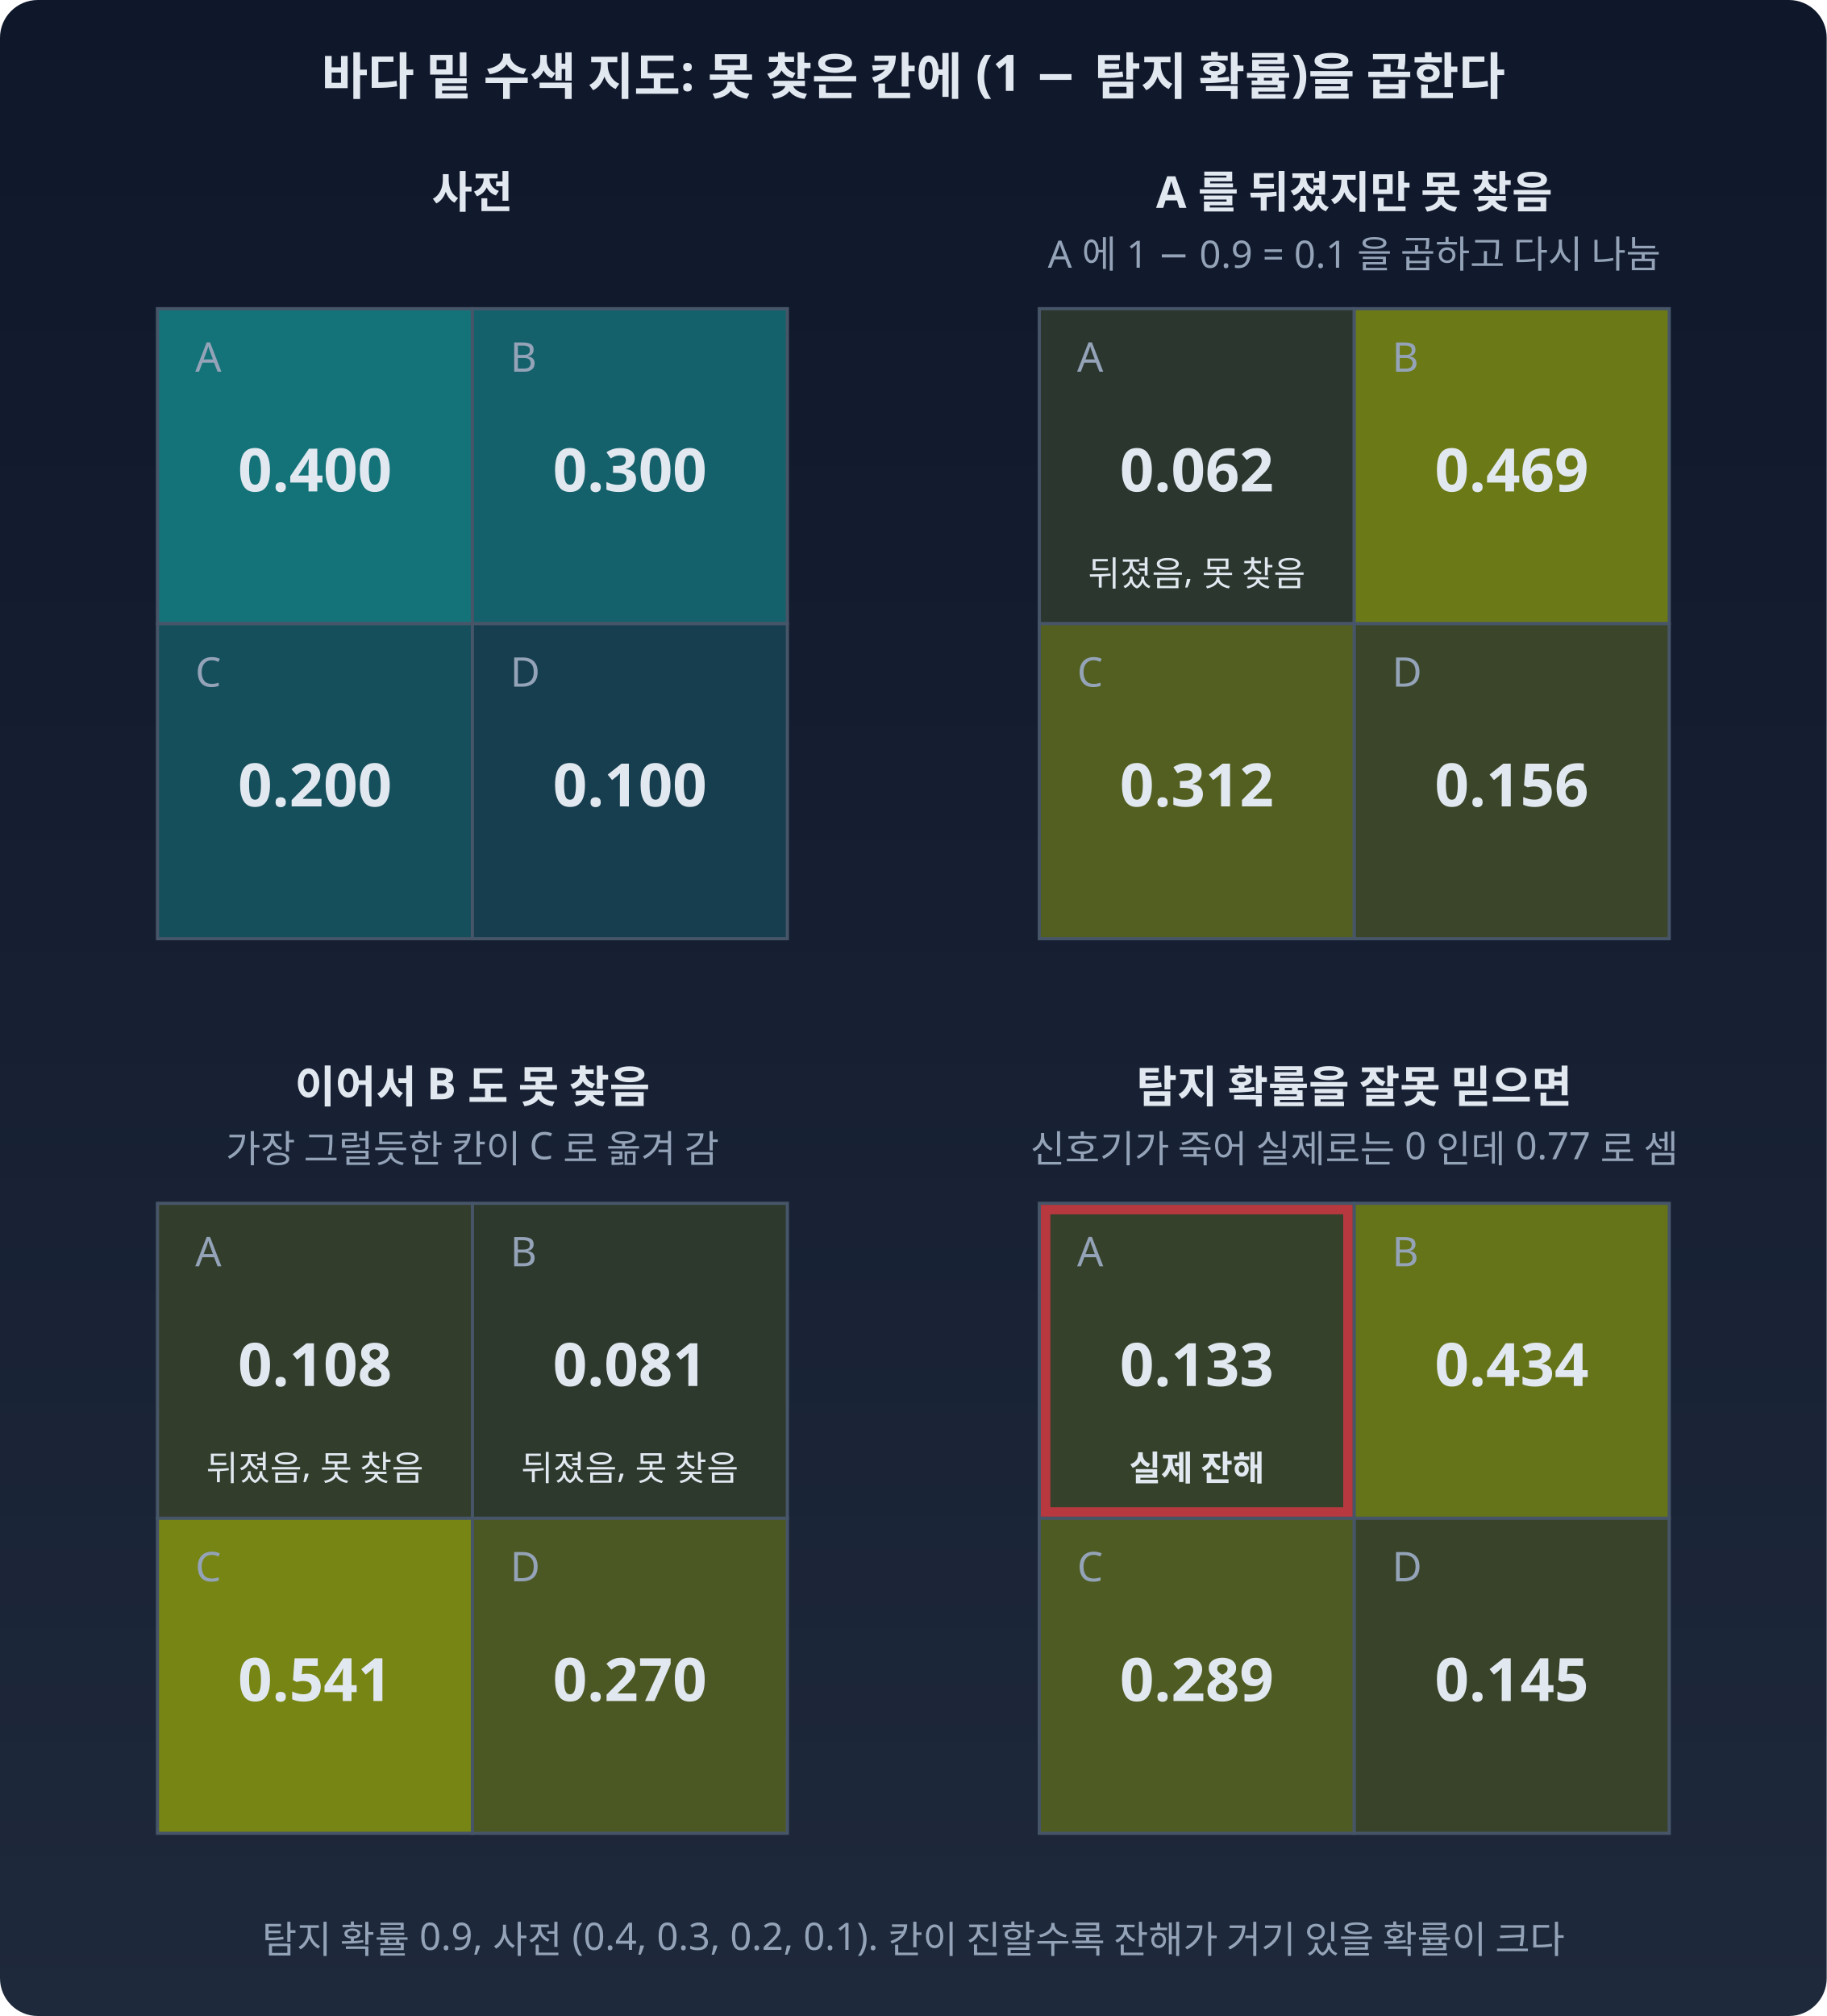
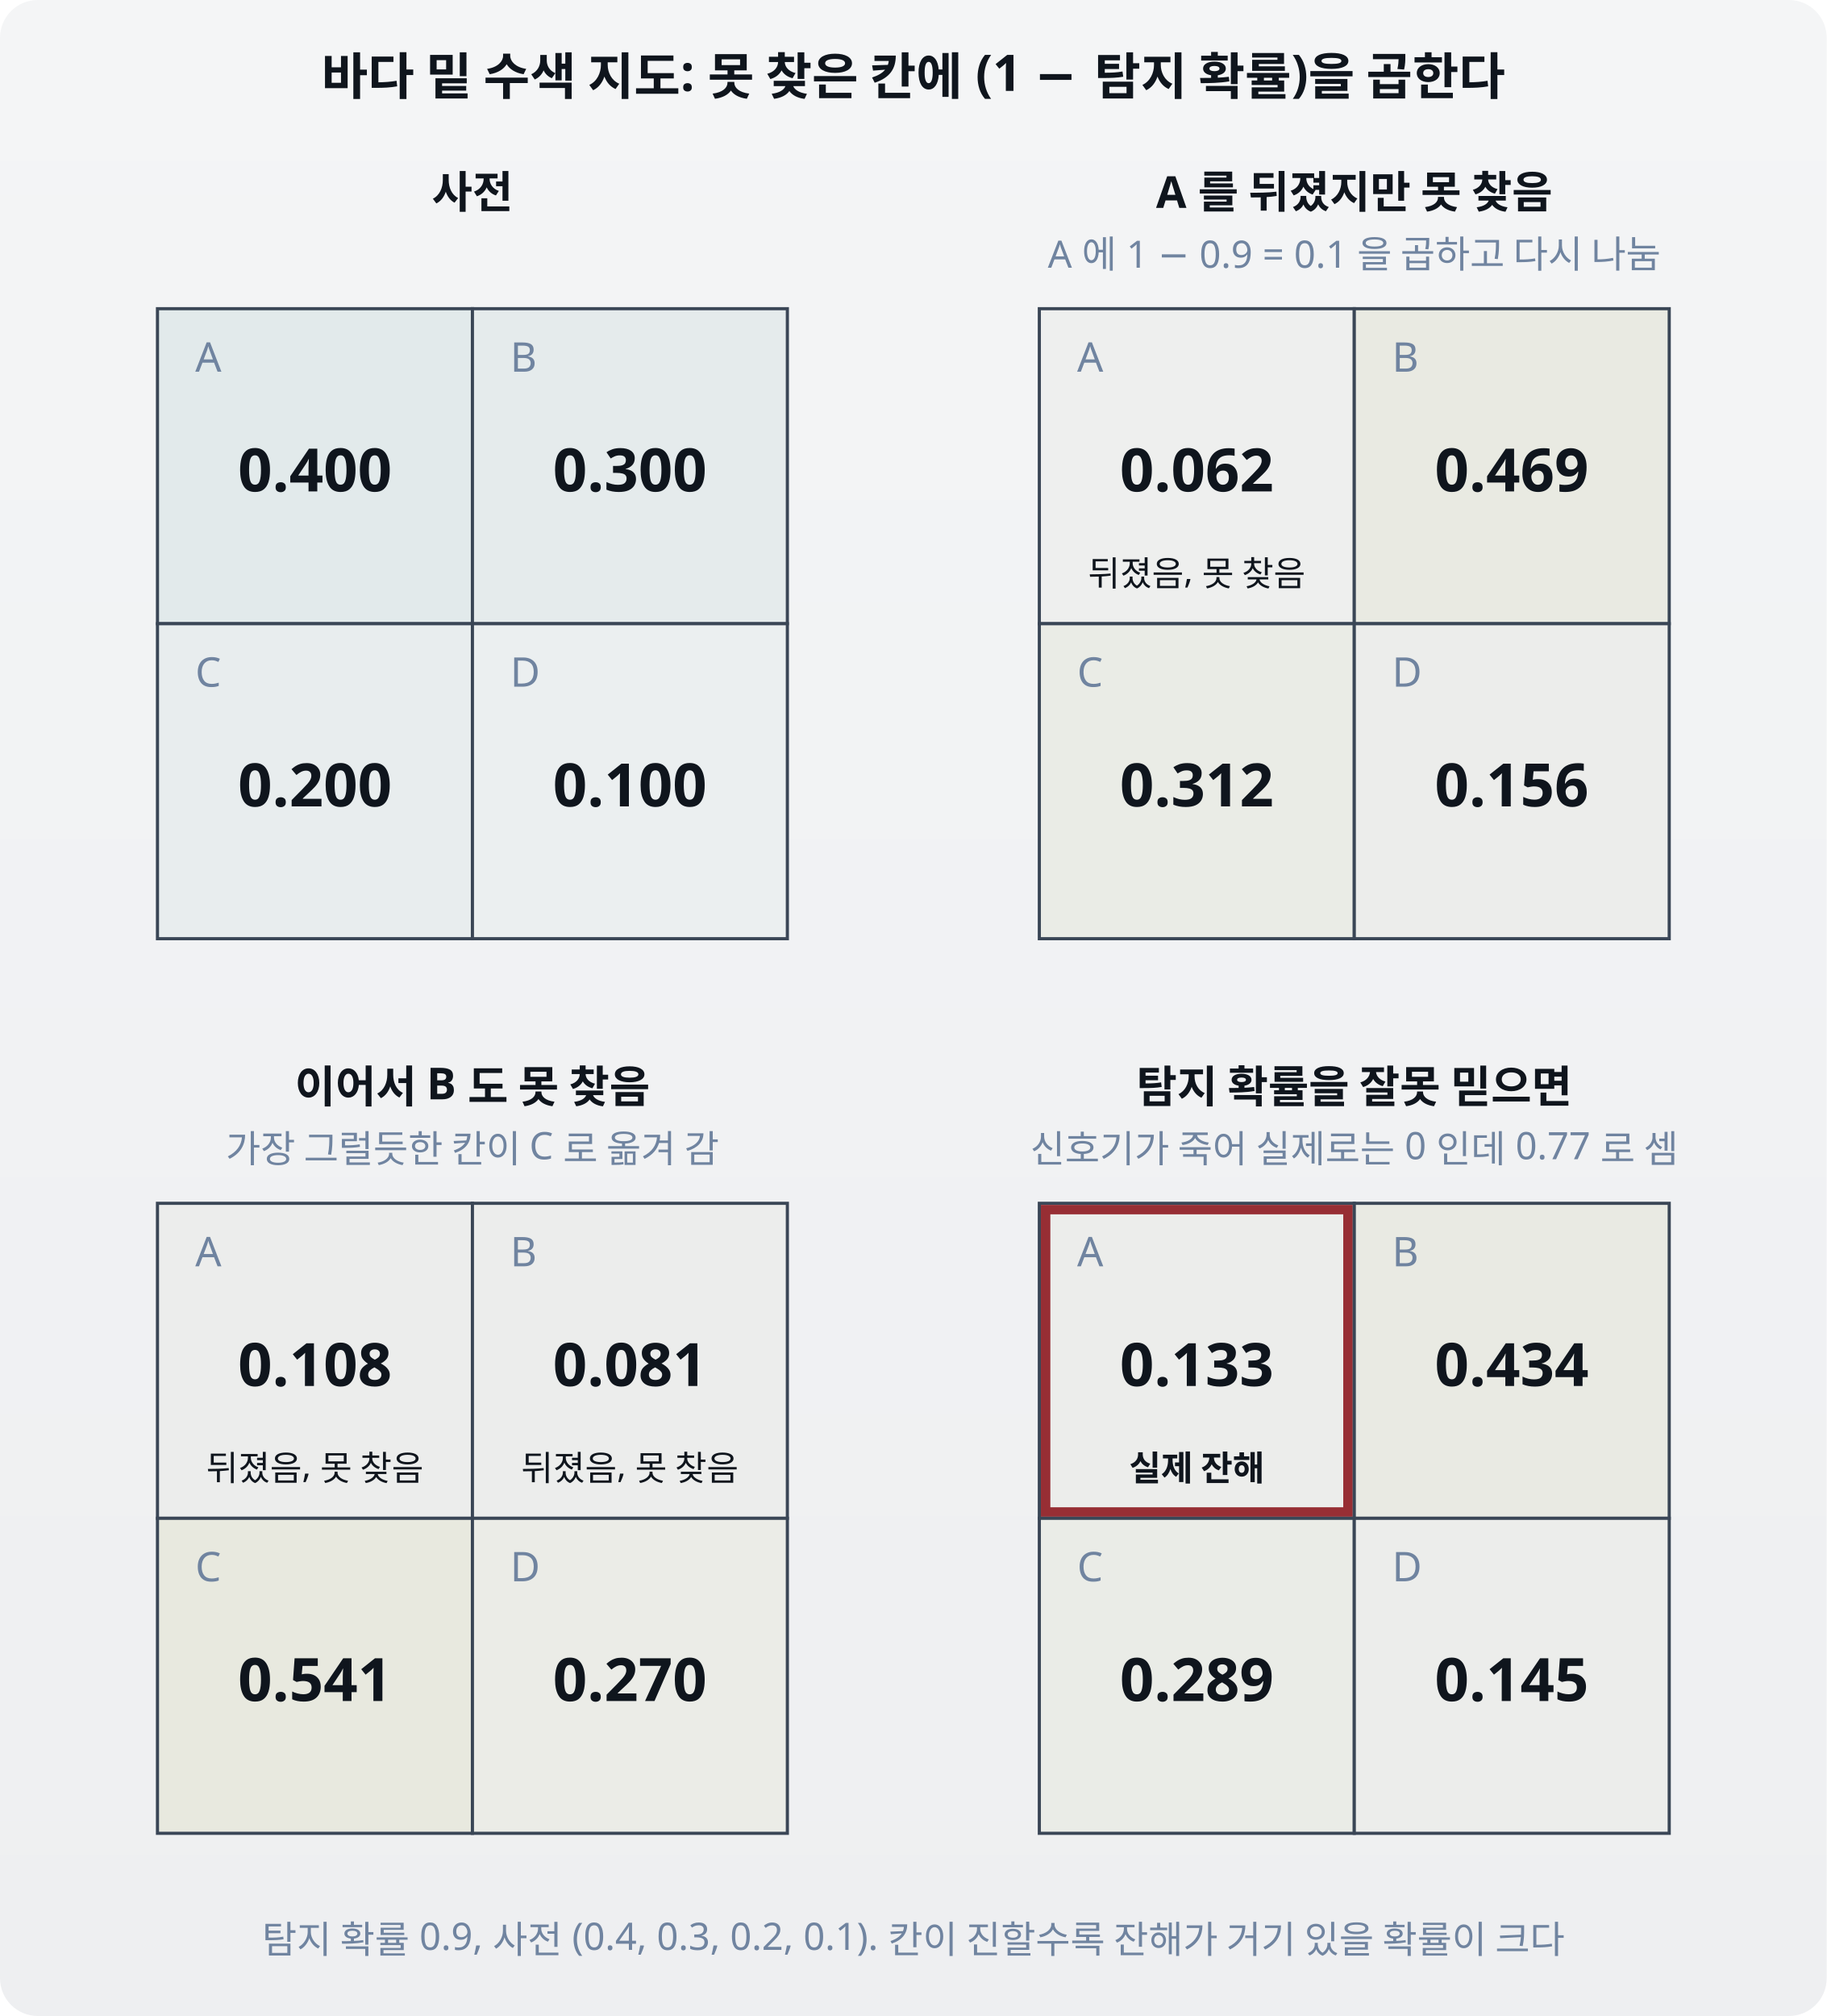
<svg xmlns="http://www.w3.org/2000/svg" viewBox="0 0 580 640" font-family="'Noto Sans KR', sans-serif">
  <defs>
    <linearGradient id="bg10s" x1="0" y1="0" x2="0" y2="1">
-       <stop offset="0%" stop-color="#0f172a" />
-       <stop offset="100%" stop-color="#1e293b" />
+       <stop offset="0%" stop-color="#f4f5f6" />
+       <stop offset="100%" stop-color="#eeeff1" />
    </linearGradient>
  </defs>
  <rect width="580" height="640" fill="url(#bg10s)" rx="12" />
-   <text x="290.0" y="30.0" fill="#e2e8f0" font-size="16" text-anchor="middle" font-weight="700">바다 밑 수색 지도: 못 찾은 칸에 (1 − 탐지 확률)을 곱한다</text>
-   <text x="150.0" y="66.0" fill="#e2e8f0" font-size="14" text-anchor="middle" font-weight="700">사전</text>
-   <rect x="50" y="98" width="100" height="100" fill="#147379" stroke="#475569" />
-   <text x="62.0" y="118.0" fill="#94a3b8" font-size="13" text-anchor="start" font-weight="400">A</text>
-   <text x="100.0" y="156.0" fill="#e2e8f0" font-size="19" text-anchor="middle" font-weight="700">0.400</text>
-   <rect x="150" y="98" width="100" height="100" fill="#15616b" stroke="#475569" />
-   <text x="162.0" y="118.0" fill="#94a3b8" font-size="13" text-anchor="start" font-weight="400">B</text>
-   <text x="200.0" y="156.0" fill="#e2e8f0" font-size="19" text-anchor="middle" font-weight="700">0.300</text>
-   <rect x="50" y="198" width="100" height="100" fill="#154f5c" stroke="#475569" />
-   <text x="62.0" y="218.0" fill="#94a3b8" font-size="13" text-anchor="start" font-weight="400">C</text>
-   <text x="100.0" y="256.0" fill="#e2e8f0" font-size="19" text-anchor="middle" font-weight="700">0.200</text>
-   <rect x="150" y="198" width="100" height="100" fill="#163e4e" stroke="#475569" />
-   <text x="162.0" y="218.0" fill="#94a3b8" font-size="13" text-anchor="start" font-weight="400">D</text>
-   <text x="200.0" y="256.0" fill="#e2e8f0" font-size="19" text-anchor="middle" font-weight="700">0.100</text>
-   <text x="430.0" y="66.0" fill="#e2e8f0" font-size="14" text-anchor="middle" font-weight="700">A 를 뒤졌지만 못 찾음</text>
-   <text x="430.0" y="85.0" fill="#94a3b8" font-size="12" text-anchor="middle" font-weight="400">A 에 1 − 0.9 = 0.1 을 곱하고 다시 나눔</text>
-   <rect x="330" y="98" width="100" height="100" fill="#2b362f" stroke="#475569" />
-   <text x="342.0" y="118.0" fill="#94a3b8" font-size="13" text-anchor="start" font-weight="400">A</text>
-   <text x="380.0" y="156.0" fill="#e2e8f0" font-size="19" text-anchor="middle" font-weight="700">0.062</text>
-   <text x="380.0" y="186.0" fill="#e2e8f0" font-size="11" text-anchor="middle" font-weight="400">뒤졌음, 못 찾음</text>
-   <rect x="430" y="98" width="100" height="100" fill="#6b7917" stroke="#475569" />
-   <text x="442.0" y="118.0" fill="#94a3b8" font-size="13" text-anchor="start" font-weight="400">B</text>
-   <text x="480.0" y="156.0" fill="#e2e8f0" font-size="19" text-anchor="middle" font-weight="700">0.469</text>
-   <rect x="330" y="198" width="100" height="100" fill="#525f20" stroke="#475569" />
-   <text x="342.0" y="218.0" fill="#94a3b8" font-size="13" text-anchor="start" font-weight="400">C</text>
-   <text x="380.0" y="256.0" fill="#e2e8f0" font-size="19" text-anchor="middle" font-weight="700">0.312</text>
-   <rect x="430" y="198" width="100" height="100" fill="#3a4529" stroke="#475569" />
-   <text x="442.0" y="218.0" fill="#94a3b8" font-size="13" text-anchor="start" font-weight="400">D</text>
-   <text x="480.0" y="256.0" fill="#e2e8f0" font-size="19" text-anchor="middle" font-weight="700">0.156</text>
-   <text x="150.0" y="350.0" fill="#e2e8f0" font-size="14" text-anchor="middle" font-weight="700">이어서 B 도 못 찾음</text>
-   <text x="150.0" y="369.0" fill="#94a3b8" font-size="12" text-anchor="middle" font-weight="400">가장 그럴듯한 칸이 C 로 옮겨 감</text>
-   <rect x="50" y="382" width="100" height="100" fill="#323d2c" stroke="#475569" />
-   <text x="62.0" y="402.0" fill="#94a3b8" font-size="13" text-anchor="start" font-weight="400">A</text>
-   <text x="100.0" y="440.0" fill="#e2e8f0" font-size="19" text-anchor="middle" font-weight="700">0.108</text>
-   <text x="100.0" y="470.0" fill="#e2e8f0" font-size="11" text-anchor="middle" font-weight="400">뒤졌음, 못 찾음</text>
-   <rect x="150" y="382" width="100" height="100" fill="#2e392e" stroke="#475569" />
-   <text x="162.0" y="402.0" fill="#94a3b8" font-size="13" text-anchor="start" font-weight="400">B</text>
-   <text x="200.0" y="440.0" fill="#e2e8f0" font-size="19" text-anchor="middle" font-weight="700">0.081</text>
-   <text x="200.0" y="470.0" fill="#e2e8f0" font-size="11" text-anchor="middle" font-weight="400">뒤졌음, 못 찾음</text>
-   <rect x="50" y="482" width="100" height="100" fill="#768513" stroke="#475569" />
-   <text x="62.0" y="502.0" fill="#94a3b8" font-size="13" text-anchor="start" font-weight="400">C</text>
-   <text x="100.0" y="540.0" fill="#e2e8f0" font-size="19" text-anchor="middle" font-weight="700">0.541</text>
-   <rect x="150" y="482" width="100" height="100" fill="#4c5823" stroke="#475569" />
-   <text x="162.0" y="502.0" fill="#94a3b8" font-size="13" text-anchor="start" font-weight="400">D</text>
-   <text x="200.0" y="540.0" fill="#e2e8f0" font-size="19" text-anchor="middle" font-weight="700">0.270</text>
-   <text x="430.0" y="350.0" fill="#e2e8f0" font-size="14" text-anchor="middle" font-weight="700">탐지 확률을 잘못 믿으면</text>
-   <text x="430.0" y="369.0" fill="#94a3b8" font-size="12" text-anchor="middle" font-weight="400">신호기가 죽어 실제로는 0 인데 0.77 로 셈</text>
-   <rect x="330" y="382" width="100" height="100" fill="#36412b" stroke="#475569" />
-   <text x="342.0" y="402.0" fill="#94a3b8" font-size="13" text-anchor="start" font-weight="400">A</text>
-   <text x="380.0" y="440.0" fill="#e2e8f0" font-size="19" text-anchor="middle" font-weight="700">0.133</text>
-   <rect x="332" y="384" width="96" height="96" fill="none" stroke="#b83840" stroke-width="3" />
-   <text x="380.0" y="470.0" fill="#e2e8f0" font-size="11" text-anchor="middle" font-weight="700">실제 잔해</text>
-   <rect x="430" y="382" width="100" height="100" fill="#657319" stroke="#475569" />
-   <text x="442.0" y="402.0" fill="#94a3b8" font-size="13" text-anchor="start" font-weight="400">B</text>
-   <text x="480.0" y="440.0" fill="#e2e8f0" font-size="19" text-anchor="middle" font-weight="700">0.434</text>
-   <rect x="330" y="482" width="100" height="100" fill="#4e5b22" stroke="#475569" />
-   <text x="342.0" y="502.0" fill="#94a3b8" font-size="13" text-anchor="start" font-weight="400">C</text>
-   <text x="380.0" y="540.0" fill="#e2e8f0" font-size="19" text-anchor="middle" font-weight="700">0.289</text>
-   <rect x="430" y="482" width="100" height="100" fill="#38432a" stroke="#475569" />
-   <text x="442.0" y="502.0" fill="#94a3b8" font-size="13" text-anchor="start" font-weight="400">D</text>
-   <text x="480.0" y="540.0" fill="#e2e8f0" font-size="19" text-anchor="middle" font-weight="700">0.145</text>
-   <text x="290.0" y="620.0" fill="#94a3b8" font-size="12" text-anchor="middle" font-weight="400">탐지 확률 0.9, 사전 (0.4, 0.3, 0.2, 0.1). 칸이 진할수록 잔해가 거기 있을 확률이 크다</text>
+   <text x="290.0" y="30.0" fill="#0f151d" font-size="16" text-anchor="middle" font-weight="700">바다 밑 수색 지도: 못 찾은 칸에 (1 − 탐지 확률)을 곱한다</text>
+   <text x="150.0" y="66.0" fill="#0f151d" font-size="14" text-anchor="middle" font-weight="700">사전</text>
+   <rect x="50" y="98" width="100" height="100" fill="#e2eaeb" stroke="#3a4656" />
+   <text x="62.0" y="118.0" fill="#7084a0" font-size="13" text-anchor="start" font-weight="400">A</text>
+   <text x="100.0" y="156.0" fill="#0f151d" font-size="19" text-anchor="middle" font-weight="700">0.400</text>
+   <rect x="150" y="98" width="100" height="100" fill="#e5ebec" stroke="#3a4656" />
+   <text x="162.0" y="118.0" fill="#7084a0" font-size="13" text-anchor="start" font-weight="400">B</text>
+   <text x="200.0" y="156.0" fill="#0f151d" font-size="19" text-anchor="middle" font-weight="700">0.300</text>
+   <rect x="50" y="198" width="100" height="100" fill="#e8edee" stroke="#3a4656" />
+   <text x="62.0" y="218.0" fill="#7084a0" font-size="13" text-anchor="start" font-weight="400">C</text>
+   <text x="100.0" y="256.0" fill="#0f151d" font-size="19" text-anchor="middle" font-weight="700">0.200</text>
+   <rect x="150" y="198" width="100" height="100" fill="#ebeff0" stroke="#3a4656" />
+   <text x="162.0" y="218.0" fill="#7084a0" font-size="13" text-anchor="start" font-weight="400">D</text>
+   <text x="200.0" y="256.0" fill="#0f151d" font-size="19" text-anchor="middle" font-weight="700">0.100</text>
+   <text x="430.0" y="66.0" fill="#0f151d" font-size="14" text-anchor="middle" font-weight="700">A 를 뒤졌지만 못 찾음</text>
+   <text x="430.0" y="85.0" fill="#7084a0" font-size="12" text-anchor="middle" font-weight="400">A 에 1 − 0.9 = 0.1 을 곱하고 다시 나눔</text>
+   <rect x="330" y="98" width="100" height="100" fill="#eeefee" stroke="#3a4656" />
+   <text x="342.0" y="118.0" fill="#7084a0" font-size="13" text-anchor="start" font-weight="400">A</text>
+   <text x="380.0" y="156.0" fill="#0f151d" font-size="19" text-anchor="middle" font-weight="700">0.062</text>
+   <text x="380.0" y="186.0" fill="#0f151d" font-size="11" text-anchor="middle" font-weight="400">뒤졌음, 못 찾음</text>
+   <rect x="430" y="98" width="100" height="100" fill="#e9eae2" stroke="#3a4656" />
+   <text x="442.0" y="118.0" fill="#7084a0" font-size="13" text-anchor="start" font-weight="400">B</text>
+   <text x="480.0" y="156.0" fill="#0f151d" font-size="19" text-anchor="middle" font-weight="700">0.469</text>
+   <rect x="330" y="198" width="100" height="100" fill="#eaece6" stroke="#3a4656" />
+   <text x="342.0" y="218.0" fill="#7084a0" font-size="13" text-anchor="start" font-weight="400">C</text>
+   <text x="380.0" y="256.0" fill="#0f151d" font-size="19" text-anchor="middle" font-weight="700">0.312</text>
+   <rect x="430" y="198" width="100" height="100" fill="#ecedeb" stroke="#3a4656" />
+   <text x="442.0" y="218.0" fill="#7084a0" font-size="13" text-anchor="start" font-weight="400">D</text>
+   <text x="480.0" y="256.0" fill="#0f151d" font-size="19" text-anchor="middle" font-weight="700">0.156</text>
+   <text x="150.0" y="350.0" fill="#0f151d" font-size="14" text-anchor="middle" font-weight="700">이어서 B 도 못 찾음</text>
+   <text x="150.0" y="369.0" fill="#7084a0" font-size="12" text-anchor="middle" font-weight="400">가장 그럴듯한 칸이 C 로 옮겨 감</text>
+   <rect x="50" y="382" width="100" height="100" fill="#ecedec" stroke="#3a4656" />
+   <text x="62.0" y="402.0" fill="#7084a0" font-size="13" text-anchor="start" font-weight="400">A</text>
+   <text x="100.0" y="440.0" fill="#0f151d" font-size="19" text-anchor="middle" font-weight="700">0.108</text>
+   <text x="100.0" y="470.0" fill="#0f151d" font-size="11" text-anchor="middle" font-weight="400">뒤졌음, 못 찾음</text>
+   <rect x="150" y="382" width="100" height="100" fill="#ecedec" stroke="#3a4656" />
+   <text x="162.0" y="402.0" fill="#7084a0" font-size="13" text-anchor="start" font-weight="400">B</text>
+   <text x="200.0" y="440.0" fill="#0f151d" font-size="19" text-anchor="middle" font-weight="700">0.081</text>
+   <text x="200.0" y="470.0" fill="#0f151d" font-size="11" text-anchor="middle" font-weight="400">뒤졌음, 못 찾음</text>
+   <rect x="50" y="482" width="100" height="100" fill="#e8e9df" stroke="#3a4656" />
+   <text x="62.0" y="502.0" fill="#7084a0" font-size="13" text-anchor="start" font-weight="400">C</text>
+   <text x="100.0" y="540.0" fill="#0f151d" font-size="19" text-anchor="middle" font-weight="700">0.541</text>
+   <rect x="150" y="482" width="100" height="100" fill="#ebece7" stroke="#3a4656" />
+   <text x="162.0" y="502.0" fill="#7084a0" font-size="13" text-anchor="start" font-weight="400">D</text>
+   <text x="200.0" y="540.0" fill="#0f151d" font-size="19" text-anchor="middle" font-weight="700">0.270</text>
+   <text x="430.0" y="350.0" fill="#0f151d" font-size="14" text-anchor="middle" font-weight="700">탐지 확률을 잘못 믿으면</text>
+   <text x="430.0" y="369.0" fill="#7084a0" font-size="12" text-anchor="middle" font-weight="400">신호기가 죽어 실제로는 0 인데 0.77 로 셈</text>
+   <rect x="330" y="382" width="100" height="100" fill="#ecedeb" stroke="#3a4656" />
+   <text x="342.0" y="402.0" fill="#7084a0" font-size="13" text-anchor="start" font-weight="400">A</text>
+   <text x="380.0" y="440.0" fill="#0f151d" font-size="19" text-anchor="middle" font-weight="700">0.133</text>
+   <rect x="332" y="384" width="96" height="96" fill="none" stroke="#972e34" stroke-width="3" />
+   <text x="380.0" y="470.0" fill="#0f151d" font-size="11" text-anchor="middle" font-weight="700">실제 잔해</text>
+   <rect x="430" y="382" width="100" height="100" fill="#e9eae3" stroke="#3a4656" />
+   <text x="442.0" y="402.0" fill="#7084a0" font-size="13" text-anchor="start" font-weight="400">B</text>
+   <text x="480.0" y="440.0" fill="#0f151d" font-size="19" text-anchor="middle" font-weight="700">0.434</text>
+   <rect x="330" y="482" width="100" height="100" fill="#eaece7" stroke="#3a4656" />
+   <text x="342.0" y="502.0" fill="#7084a0" font-size="13" text-anchor="start" font-weight="400">C</text>
+   <text x="380.0" y="540.0" fill="#0f151d" font-size="19" text-anchor="middle" font-weight="700">0.289</text>
+   <rect x="430" y="482" width="100" height="100" fill="#ecedeb" stroke="#3a4656" />
+   <text x="442.0" y="502.0" fill="#7084a0" font-size="13" text-anchor="start" font-weight="400">D</text>
+   <text x="480.0" y="540.0" fill="#0f151d" font-size="19" text-anchor="middle" font-weight="700">0.145</text>
+   <text x="290.0" y="620.0" fill="#7084a0" font-size="12" text-anchor="middle" font-weight="400">탐지 확률 0.9, 사전 (0.4, 0.3, 0.2, 0.1). 칸이 진할수록 잔해가 거기 있을 확률이 크다</text>
</svg>
